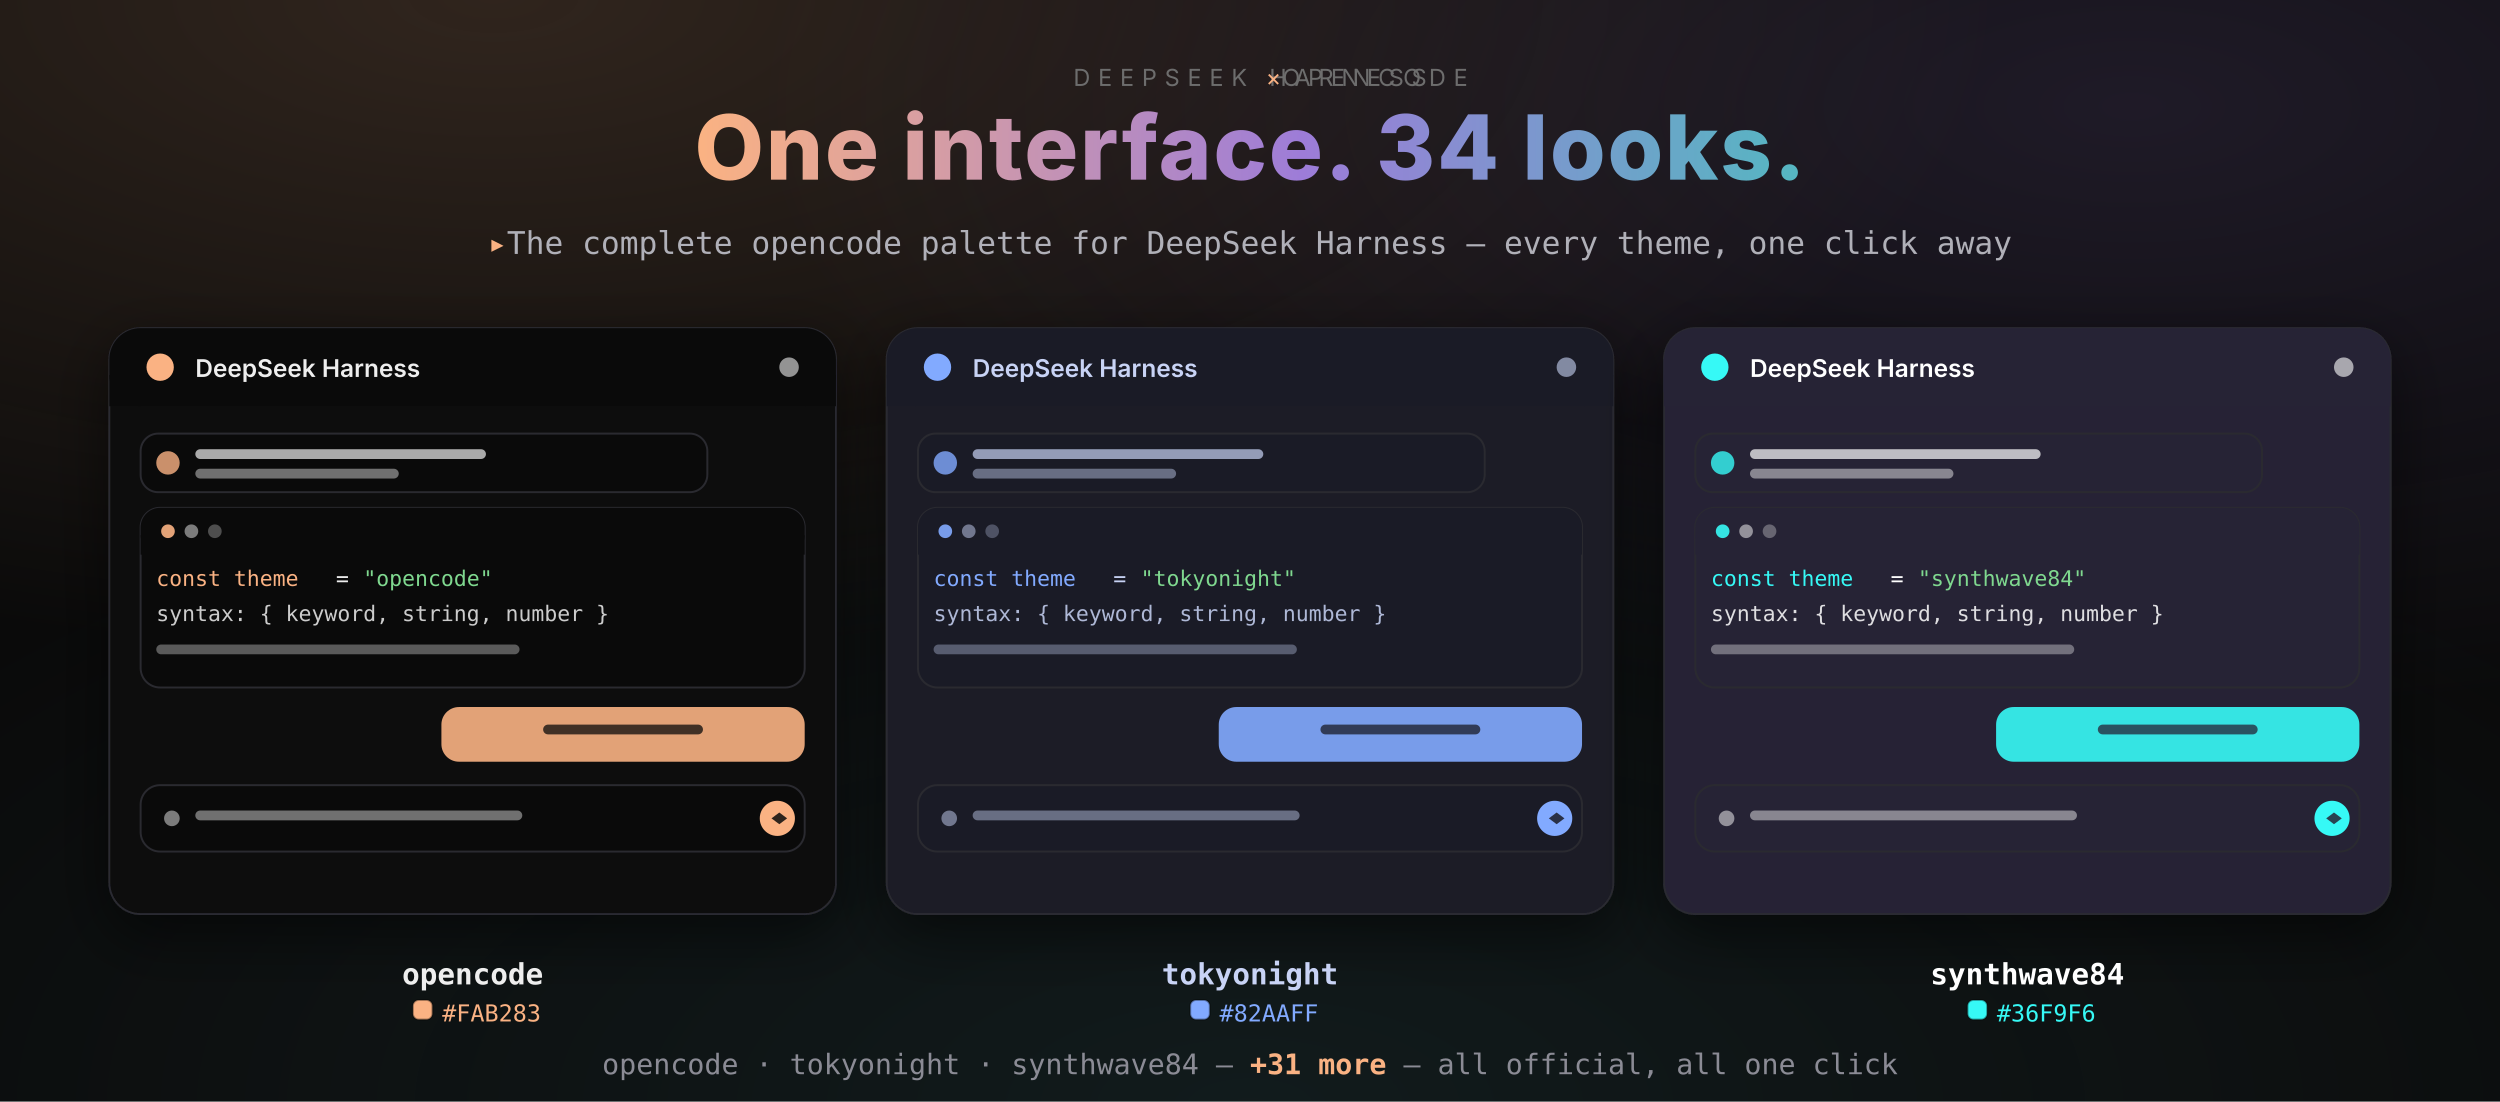
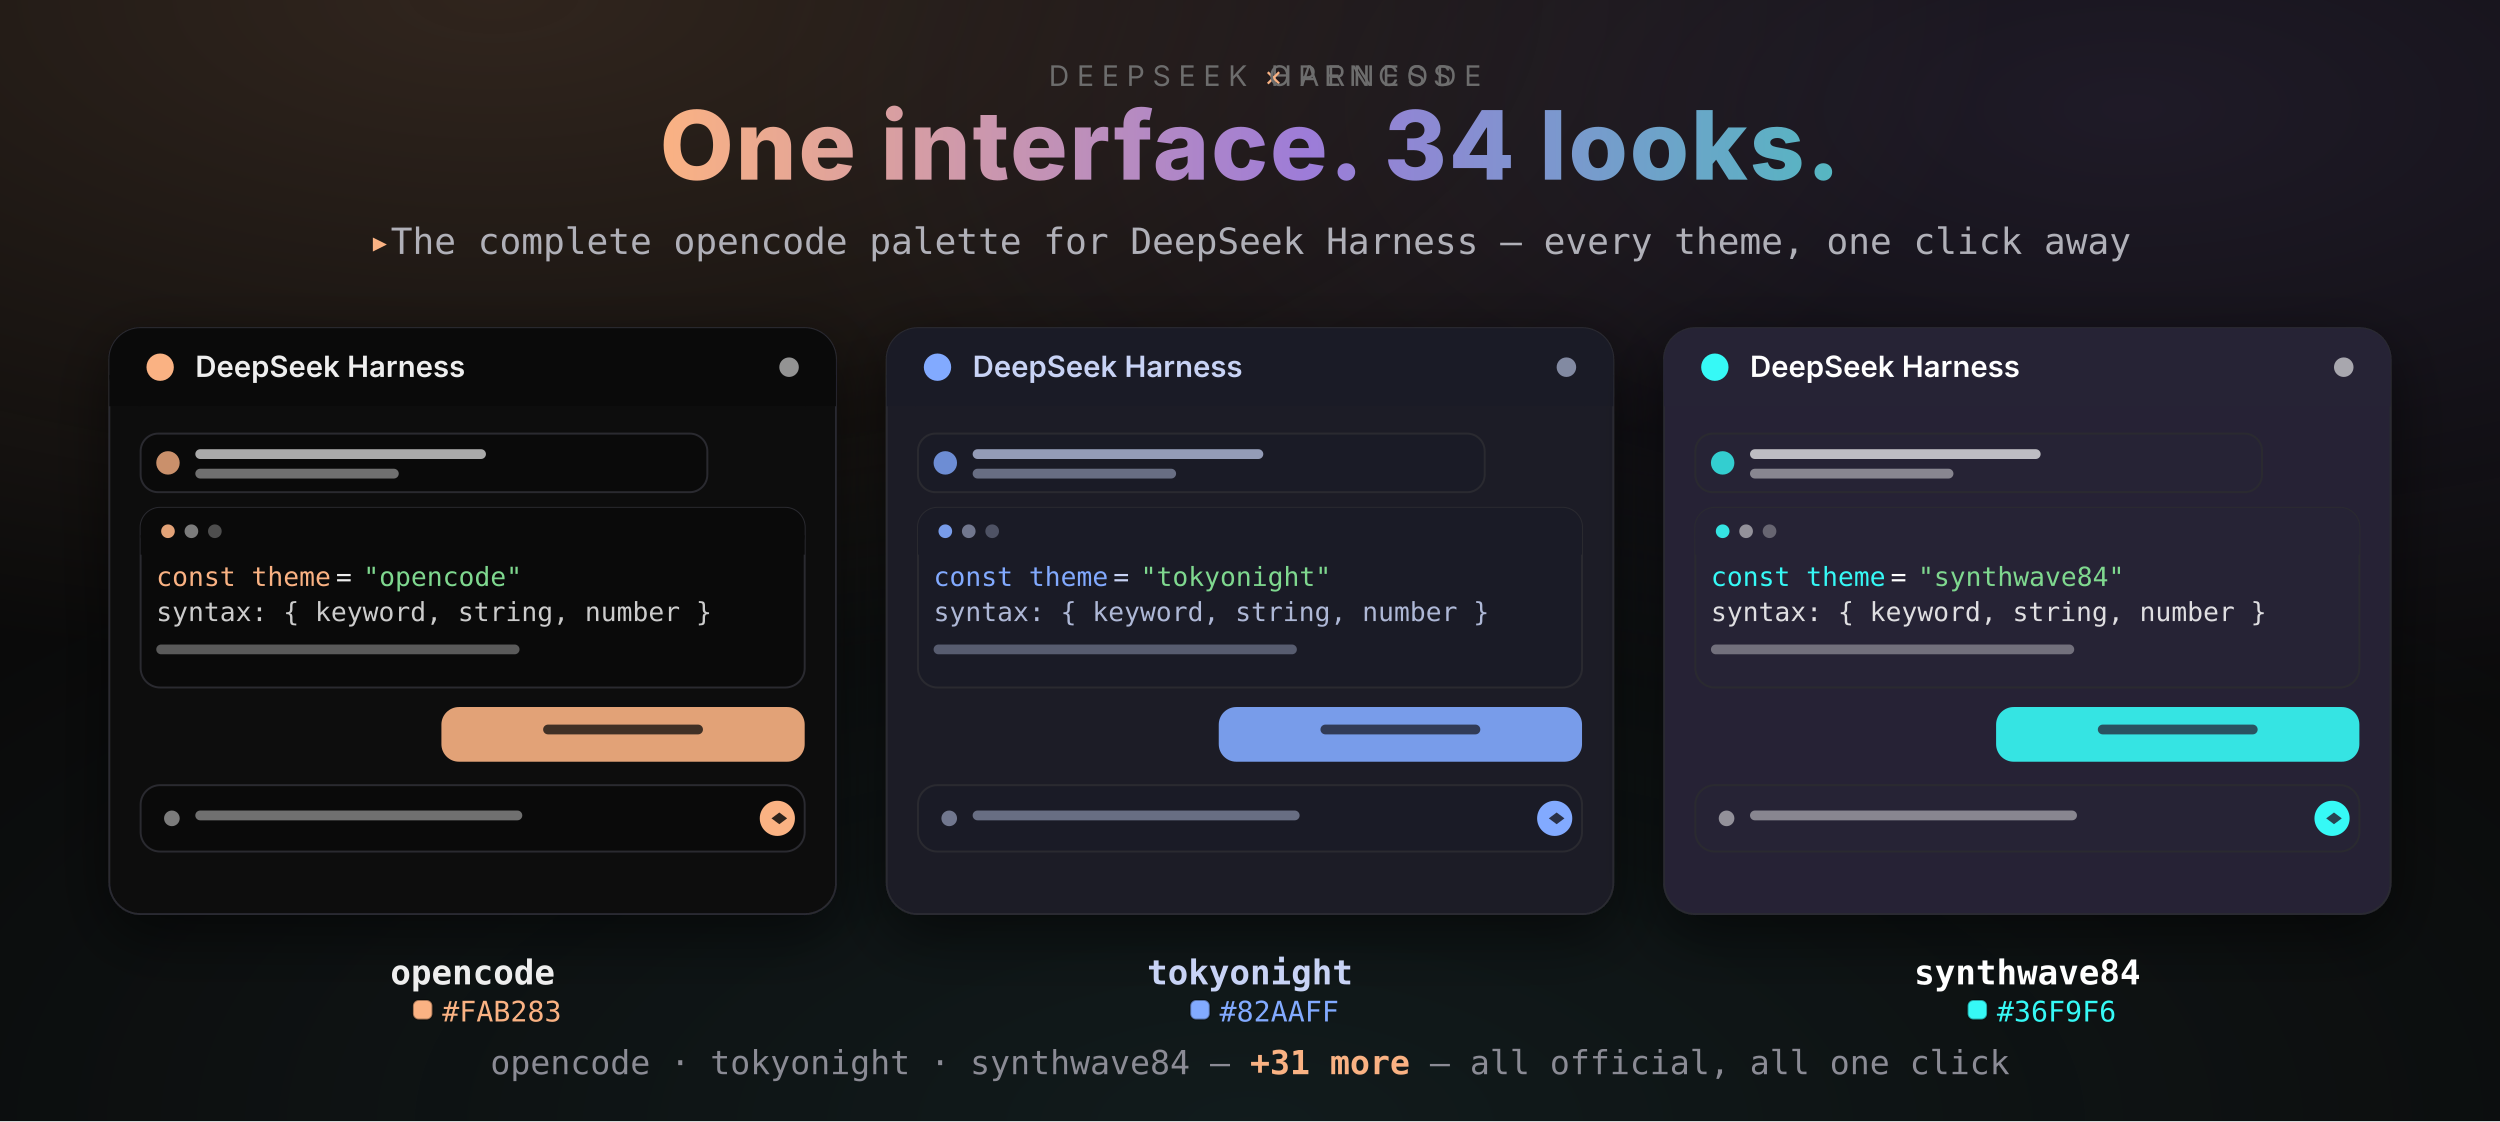
- <svg xmlns="http://www.w3.org/2000/svg" width="1280" height="564" viewBox="0 0 1280 564">
+ <svg xmlns="http://www.w3.org/2000/svg" width="1280" height="574" viewBox="0 0 1280 574">
  <defs>
    <radialGradient id="haloOrange" cx="20%" cy="0%" r="60%">
      <stop offset="0%" stop-color="#FAB283" stop-opacity="0.16" />
      <stop offset="100%" stop-color="#FAB283" stop-opacity="0" />
    </radialGradient>
    <radialGradient id="haloViolet" cx="85%" cy="10%" r="55%">
      <stop offset="0%" stop-color="#9D7CD8" stop-opacity="0.14" />
      <stop offset="100%" stop-color="#9D7CD8" stop-opacity="0" />
    </radialGradient>
    <radialGradient id="haloTeal" cx="50%" cy="100%" r="65%">
      <stop offset="0%" stop-color="#56B6C2" stop-opacity="0.10" />
      <stop offset="100%" stop-color="#56B6C2" stop-opacity="0" />
    </radialGradient>
    <linearGradient id="titleGrad" x1="0" y1="0" x2="1" y2="0">
      <stop offset="0%" stop-color="#FAB283" />
      <stop offset="55%" stop-color="#9D7CD8" />
      <stop offset="100%" stop-color="#56B6C2" />
    </linearGradient>
  </defs>
  <rect width="100%" height="100%" fill="#0a0a0a" />
  <rect width="100%" height="100%" fill="url(#haloOrange)" />
  <rect width="100%" height="100%" fill="url(#haloViolet)" />
  <rect width="100%" height="100%" fill="url(#haloTeal)" />
-   <text x="640" y="44" text-anchor="middle" font-family="-apple-system,Segoe UI,Microsoft YaHei,PingFang SC,sans-serif" font-size="12" letter-spacing="4" fill="#6d6d6d">DEEPSEEK HARNESS</text>
-   <text x="652" y="44" text-anchor="middle" font-family="-apple-system,Segoe UI,Microsoft YaHei,PingFang SC,sans-serif" font-size="12" letter-spacing="2" fill="#FAB283">×</text>
-   <text x="704" y="44" text-anchor="middle" font-family="-apple-system,Segoe UI,Microsoft YaHei,PingFang SC,sans-serif" font-size="12" letter-spacing="4" fill="#6d6d6d">OPENCODE</text>
-   <text x="640" y="92" text-anchor="middle" font-family="-apple-system,Segoe UI,Microsoft YaHei,PingFang SC,sans-serif" font-size="46" font-weight="800" letter-spacing="1" fill="url(#titleGrad)">One interface. 34 looks.</text>
-   <text x="640" y="130" text-anchor="middle" font-family="ui-monospace,SFMono-Regular,Menlo,Consolas,monospace" font-size="16" fill="#b0b0b8">
+   <text x="640" y="44" text-anchor="middle" font-family="-apple-system,Segoe UI,Microsoft YaHei,PingFang SC,sans-serif" font-size="14.5" letter-spacing="4" fill="#6d6d6d">DEEPSEEK HARNESS</text>
+   <text x="652" y="44" text-anchor="middle" font-family="-apple-system,Segoe UI,Microsoft YaHei,PingFang SC,sans-serif" font-size="14.5" letter-spacing="2" fill="#FAB283">×</text>
+   <text x="704" y="44" text-anchor="middle" font-family="-apple-system,Segoe UI,Microsoft YaHei,PingFang SC,sans-serif" font-size="14.5" letter-spacing="4" fill="#6d6d6d">OPENCODE</text>
+   <text x="640" y="92" text-anchor="middle" font-family="-apple-system,Segoe UI,Microsoft YaHei,PingFang SC,sans-serif" font-size="49" font-weight="800" letter-spacing="1" fill="url(#titleGrad)">One interface. 34 looks.</text>
+   <text x="640" y="130" text-anchor="middle" font-family="ui-monospace,SFMono-Regular,Menlo,Consolas,monospace" font-size="18.5" fill="#b0b0b8">
    <tspan fill="#FAB283">▸ </tspan>The complete opencode palette for DeepSeek Harness — every theme, one click away</text>
  <g>
    <defs>
      <filter id="glowopencode" x="-20%" y="-20%" width="140%" height="140%">
        <feDropShadow dx="0" dy="10" stdDeviation="16" flood-color="#000" flood-opacity="0.55" />
      </filter>
    </defs>
    <rect x="56" y="168" width="372" height="300" rx="16" fill="#0A0A0A" stroke="#2a2a30" filter="url(#glowopencode)" />
    <rect x="56" y="168" width="372" height="40" rx="16" fill="#0A0A0A" />
    <rect x="56" y="192" width="372" height="16" fill="#0A0A0A" />
    <circle cx="82" cy="188" r="7" fill="#FAB283" />
-     <text x="100" y="193" font-family="-apple-system,Segoe UI,Microsoft YaHei,PingFang SC,sans-serif" font-size="12.5" font-weight="600" fill="#EEEEEE">DeepSeek Harness</text>
+     <text x="100" y="193" font-family="-apple-system,Segoe UI,Microsoft YaHei,PingFang SC,sans-serif" font-size="15" font-weight="600" fill="#EEEEEE">DeepSeek Harness</text>
    <circle cx="404" cy="188" r="5" fill="#EEEEEE" opacity="0.6" />
    <rect x="72" y="222" width="290.16" height="30" rx="9" fill="#0A0A0A" stroke="#2a2a30" />
    <circle cx="86" cy="237" r="6" fill="#FAB283" opacity="0.8" />
    <rect x="100" y="230" width="148.8" height="5" rx="2.5" fill="#EEEEEE" opacity="0.7" />
    <rect x="100" y="240" width="104.16" height="5" rx="2.5" fill="#EEEEEE" opacity="0.45" />
    <rect x="72" y="260" width="340" height="92" rx="10" fill="#0A0A0A" stroke="#2a2a30" />
    <rect x="72" y="260" width="340" height="24" rx="10" fill="#0A0A0A" />
    <rect x="72" y="274" width="340" height="10" fill="#0A0A0A" />
    <circle cx="86" cy="272" r="3.5" fill="#FAB283" opacity="0.9" />
    <circle cx="98" cy="272" r="3.5" fill="#EEEEEE" opacity="0.5" />
    <circle cx="110" cy="272" r="3.5" fill="#EEEEEE" opacity="0.3" />
-     <text x="80" y="300" font-family="ui-monospace,SFMono-Regular,Menlo,Consolas,monospace" font-size="11" fill="#FAB283">const theme</text>
-     <text x="172" y="300" font-family="ui-monospace,SFMono-Regular,Menlo,Consolas,monospace" font-size="11" fill="#EEEEEE">=</text>
-     <text x="186" y="300" font-family="ui-monospace,SFMono-Regular,Menlo,Consolas,monospace" font-size="11" fill="#7fd88f">"opencode"</text>
-     <text x="80" y="318" font-family="ui-monospace,SFMono-Regular,Menlo,Consolas,monospace" font-size="11" fill="#EEEEEE" opacity="0.85">syntax: { keyword, string, number }</text>
+     <text x="80" y="300" font-family="ui-monospace,SFMono-Regular,Menlo,Consolas,monospace" font-size="13.5" fill="#FAB283">const theme</text>
+     <text x="172" y="300" font-family="ui-monospace,SFMono-Regular,Menlo,Consolas,monospace" font-size="13.5" fill="#EEEEEE">=</text>
+     <text x="186" y="300" font-family="ui-monospace,SFMono-Regular,Menlo,Consolas,monospace" font-size="13.5" fill="#7fd88f">"opencode"</text>
+     <text x="80" y="318" font-family="ui-monospace,SFMono-Regular,Menlo,Consolas,monospace" font-size="13.5" fill="#EEEEEE" opacity="0.85">syntax: { keyword, string, number }</text>
    <rect x="80" y="330" width="186" height="5" rx="2.5" fill="#EEEEEE" opacity="0.35" />
    <rect x="226" y="362" width="186" height="28" rx="9" fill="#FAB283" opacity="0.9" />
    <rect x="278.08" y="371" width="81.84" height="5" rx="2.5" fill="#0A0A0A" opacity="0.75" />
    <rect x="72" y="402" width="340" height="34" rx="10" fill="#0A0A0A" stroke="#2a2a30" />
    <circle cx="88" cy="419" r="4" fill="#EEEEEE" opacity="0.5" />
    <rect x="100" y="415" width="167.4" height="5" rx="2.5" fill="#EEEEEE" opacity="0.45" />
    <circle cx="398" cy="419" r="9" fill="#FAB283" />
    <path d="M 395 419 l 4 -3 l 4 3 l -4 3 z" fill="#0A0A0A" opacity="0.85" />
-     <text x="242" y="504" text-anchor="middle" font-family="ui-monospace,SFMono-Regular,Menlo,Consolas,monospace" font-size="15" font-weight="700" fill="#EEEEEE">opencode</text>
+     <text x="242" y="504" text-anchor="middle" font-family="ui-monospace,SFMono-Regular,Menlo,Consolas,monospace" font-size="17.5" font-weight="700" fill="#EEEEEE">opencode</text>
    <rect x="211.4" y="512" width="10" height="10" rx="3" fill="#FAB283" stroke="rgba(0,0,0,0.35)" />
-     <text x="226.4" y="523" font-family="ui-monospace,SFMono-Regular,Menlo,Consolas,monospace" font-size="12" fill="#FAB283">#FAB283</text>
+     <text x="226.4" y="523" font-family="ui-monospace,SFMono-Regular,Menlo,Consolas,monospace" font-size="14.5" fill="#FAB283">#FAB283</text>
  </g>
  <g>
    <defs>
      <filter id="glowtokyonight" x="-20%" y="-20%" width="140%" height="140%">
        <feDropShadow dx="0" dy="10" stdDeviation="16" flood-color="#000" flood-opacity="0.55" />
      </filter>
    </defs>
    <rect x="454" y="168" width="372" height="300" rx="16" fill="#1A1B26" stroke="#2a2a30" filter="url(#glowtokyonight)" />
    <rect x="454" y="168" width="372" height="40" rx="16" fill="#1A1B26" />
    <rect x="454" y="192" width="372" height="16" fill="#1A1B26" />
    <circle cx="480" cy="188" r="7" fill="#82AAFF" />
-     <text x="498" y="193" font-family="-apple-system,Segoe UI,Microsoft YaHei,PingFang SC,sans-serif" font-size="12.5" font-weight="600" fill="#C8D3F5">DeepSeek Harness</text>
+     <text x="498" y="193" font-family="-apple-system,Segoe UI,Microsoft YaHei,PingFang SC,sans-serif" font-size="15" font-weight="600" fill="#C8D3F5">DeepSeek Harness</text>
    <circle cx="802" cy="188" r="5" fill="#C8D3F5" opacity="0.6" />
    <rect x="470" y="222" width="290.16" height="30" rx="9" fill="#1A1B26" stroke="#2a2a30" />
    <circle cx="484" cy="237" r="6" fill="#82AAFF" opacity="0.8" />
    <rect x="498" y="230" width="148.8" height="5" rx="2.5" fill="#C8D3F5" opacity="0.7" />
    <rect x="498" y="240" width="104.16" height="5" rx="2.5" fill="#C8D3F5" opacity="0.45" />
    <rect x="470" y="260" width="340" height="92" rx="10" fill="#1A1B26" stroke="#2a2a30" />
    <rect x="470" y="260" width="340" height="24" rx="10" fill="#1A1B26" />
    <rect x="470" y="274" width="340" height="10" fill="#1A1B26" />
    <circle cx="484" cy="272" r="3.5" fill="#82AAFF" opacity="0.9" />
    <circle cx="496" cy="272" r="3.5" fill="#C8D3F5" opacity="0.5" />
    <circle cx="508" cy="272" r="3.5" fill="#C8D3F5" opacity="0.3" />
-     <text x="478" y="300" font-family="ui-monospace,SFMono-Regular,Menlo,Consolas,monospace" font-size="11" fill="#82AAFF">const theme</text>
-     <text x="570" y="300" font-family="ui-monospace,SFMono-Regular,Menlo,Consolas,monospace" font-size="11" fill="#C8D3F5">=</text>
-     <text x="584" y="300" font-family="ui-monospace,SFMono-Regular,Menlo,Consolas,monospace" font-size="11" fill="#7fd88f">"tokyonight"</text>
-     <text x="478" y="318" font-family="ui-monospace,SFMono-Regular,Menlo,Consolas,monospace" font-size="11" fill="#C8D3F5" opacity="0.85">syntax: { keyword, string, number }</text>
+     <text x="478" y="300" font-family="ui-monospace,SFMono-Regular,Menlo,Consolas,monospace" font-size="13.5" fill="#82AAFF">const theme</text>
+     <text x="570" y="300" font-family="ui-monospace,SFMono-Regular,Menlo,Consolas,monospace" font-size="13.5" fill="#C8D3F5">=</text>
+     <text x="584" y="300" font-family="ui-monospace,SFMono-Regular,Menlo,Consolas,monospace" font-size="13.5" fill="#7fd88f">"tokyonight"</text>
+     <text x="478" y="318" font-family="ui-monospace,SFMono-Regular,Menlo,Consolas,monospace" font-size="13.5" fill="#C8D3F5" opacity="0.85">syntax: { keyword, string, number }</text>
    <rect x="478" y="330" width="186" height="5" rx="2.5" fill="#C8D3F5" opacity="0.35" />
    <rect x="624" y="362" width="186" height="28" rx="9" fill="#82AAFF" opacity="0.9" />
    <rect x="676.08" y="371" width="81.84" height="5" rx="2.5" fill="#1A1B26" opacity="0.75" />
    <rect x="470" y="402" width="340" height="34" rx="10" fill="#1A1B26" stroke="#2a2a30" />
    <circle cx="486" cy="419" r="4" fill="#C8D3F5" opacity="0.5" />
    <rect x="498" y="415" width="167.4" height="5" rx="2.5" fill="#C8D3F5" opacity="0.45" />
    <circle cx="796" cy="419" r="9" fill="#82AAFF" />
    <path d="M 793 419 l 4 -3 l 4 3 l -4 3 z" fill="#1A1B26" opacity="0.85" />
-     <text x="640" y="504" text-anchor="middle" font-family="ui-monospace,SFMono-Regular,Menlo,Consolas,monospace" font-size="15" font-weight="700" fill="#C8D3F5">tokyonight</text>
+     <text x="640" y="504" text-anchor="middle" font-family="ui-monospace,SFMono-Regular,Menlo,Consolas,monospace" font-size="17.5" font-weight="700" fill="#C8D3F5">tokyonight</text>
    <rect x="609.4" y="512" width="10" height="10" rx="3" fill="#82AAFF" stroke="rgba(0,0,0,0.35)" />
-     <text x="624.4" y="523" font-family="ui-monospace,SFMono-Regular,Menlo,Consolas,monospace" font-size="12" fill="#82AAFF">#82AAFF</text>
+     <text x="624.4" y="523" font-family="ui-monospace,SFMono-Regular,Menlo,Consolas,monospace" font-size="14.5" fill="#82AAFF">#82AAFF</text>
  </g>
  <g>
    <defs>
      <filter id="glowsynthwave84" x="-20%" y="-20%" width="140%" height="140%">
        <feDropShadow dx="0" dy="10" stdDeviation="16" flood-color="#000" flood-opacity="0.55" />
      </filter>
    </defs>
    <rect x="852" y="168" width="372" height="300" rx="16" fill="#262335" stroke="#2a2a30" filter="url(#glowsynthwave84)" />
    <rect x="852" y="168" width="372" height="40" rx="16" fill="#262335" />
    <rect x="852" y="192" width="372" height="16" fill="#262335" />
    <circle cx="878" cy="188" r="7" fill="#36F9F6" />
-     <text x="896" y="193" font-family="-apple-system,Segoe UI,Microsoft YaHei,PingFang SC,sans-serif" font-size="12.5" font-weight="600" fill="#FFFFFF">DeepSeek Harness</text>
+     <text x="896" y="193" font-family="-apple-system,Segoe UI,Microsoft YaHei,PingFang SC,sans-serif" font-size="15" font-weight="600" fill="#FFFFFF">DeepSeek Harness</text>
    <circle cx="1200" cy="188" r="5" fill="#FFFFFF" opacity="0.6" />
    <rect x="868" y="222" width="290.16" height="30" rx="9" fill="#262335" stroke="#2a2a30" />
    <circle cx="882" cy="237" r="6" fill="#36F9F6" opacity="0.8" />
    <rect x="896" y="230" width="148.8" height="5" rx="2.5" fill="#FFFFFF" opacity="0.7" />
    <rect x="896" y="240" width="104.16" height="5" rx="2.5" fill="#FFFFFF" opacity="0.45" />
    <rect x="868" y="260" width="340" height="92" rx="10" fill="#262335" stroke="#2a2a30" />
    <rect x="868" y="260" width="340" height="24" rx="10" fill="#262335" />
    <rect x="868" y="274" width="340" height="10" fill="#262335" />
    <circle cx="882" cy="272" r="3.5" fill="#36F9F6" opacity="0.9" />
    <circle cx="894" cy="272" r="3.5" fill="#FFFFFF" opacity="0.5" />
    <circle cx="906" cy="272" r="3.5" fill="#FFFFFF" opacity="0.3" />
-     <text x="876" y="300" font-family="ui-monospace,SFMono-Regular,Menlo,Consolas,monospace" font-size="11" fill="#36F9F6">const theme</text>
-     <text x="968" y="300" font-family="ui-monospace,SFMono-Regular,Menlo,Consolas,monospace" font-size="11" fill="#FFFFFF">=</text>
-     <text x="982" y="300" font-family="ui-monospace,SFMono-Regular,Menlo,Consolas,monospace" font-size="11" fill="#7fd88f">"synthwave84"</text>
-     <text x="876" y="318" font-family="ui-monospace,SFMono-Regular,Menlo,Consolas,monospace" font-size="11" fill="#FFFFFF" opacity="0.85">syntax: { keyword, string, number }</text>
+     <text x="876" y="300" font-family="ui-monospace,SFMono-Regular,Menlo,Consolas,monospace" font-size="13.5" fill="#36F9F6">const theme</text>
+     <text x="968" y="300" font-family="ui-monospace,SFMono-Regular,Menlo,Consolas,monospace" font-size="13.5" fill="#FFFFFF">=</text>
+     <text x="982" y="300" font-family="ui-monospace,SFMono-Regular,Menlo,Consolas,monospace" font-size="13.5" fill="#7fd88f">"synthwave84"</text>
+     <text x="876" y="318" font-family="ui-monospace,SFMono-Regular,Menlo,Consolas,monospace" font-size="13.5" fill="#FFFFFF" opacity="0.85">syntax: { keyword, string, number }</text>
    <rect x="876" y="330" width="186" height="5" rx="2.5" fill="#FFFFFF" opacity="0.35" />
    <rect x="1022" y="362" width="186" height="28" rx="9" fill="#36F9F6" opacity="0.9" />
    <rect x="1074.08" y="371" width="81.84" height="5" rx="2.5" fill="#262335" opacity="0.75" />
    <rect x="868" y="402" width="340" height="34" rx="10" fill="#262335" stroke="#2a2a30" />
    <circle cx="884" cy="419" r="4" fill="#FFFFFF" opacity="0.5" />
    <rect x="896" y="415" width="167.4" height="5" rx="2.5" fill="#FFFFFF" opacity="0.45" />
    <circle cx="1194" cy="419" r="9" fill="#36F9F6" />
    <path d="M 1191 419 l 4 -3 l 4 3 l -4 3 z" fill="#262335" opacity="0.85" />
-     <text x="1038" y="504" text-anchor="middle" font-family="ui-monospace,SFMono-Regular,Menlo,Consolas,monospace" font-size="15" font-weight="700" fill="#FFFFFF">synthwave84</text>
+     <text x="1038" y="504" text-anchor="middle" font-family="ui-monospace,SFMono-Regular,Menlo,Consolas,monospace" font-size="17.5" font-weight="700" fill="#FFFFFF">synthwave84</text>
    <rect x="1007.4" y="512" width="10" height="10" rx="3" fill="#36F9F6" stroke="rgba(0,0,0,0.35)" />
-     <text x="1022.4" y="523" font-family="ui-monospace,SFMono-Regular,Menlo,Consolas,monospace" font-size="12" fill="#36F9F6">#36F9F6</text>
+     <text x="1022.4" y="523" font-family="ui-monospace,SFMono-Regular,Menlo,Consolas,monospace" font-size="14.5" fill="#36F9F6">#36F9F6</text>
  </g>
-   <text x="640" y="550" text-anchor="middle" font-family="ui-monospace,SFMono-Regular,Menlo,Consolas,monospace" font-size="14.5" fill="#8b8b95">
+   <text x="640" y="550" text-anchor="middle" font-family="ui-monospace,SFMono-Regular,Menlo,Consolas,monospace" font-size="17" fill="#8b8b95">
opencode · tokyonight · synthwave84 — <tspan fill="#FAB283" font-weight="700">+31 more</tspan> — all official, all one click</text>
</svg>
